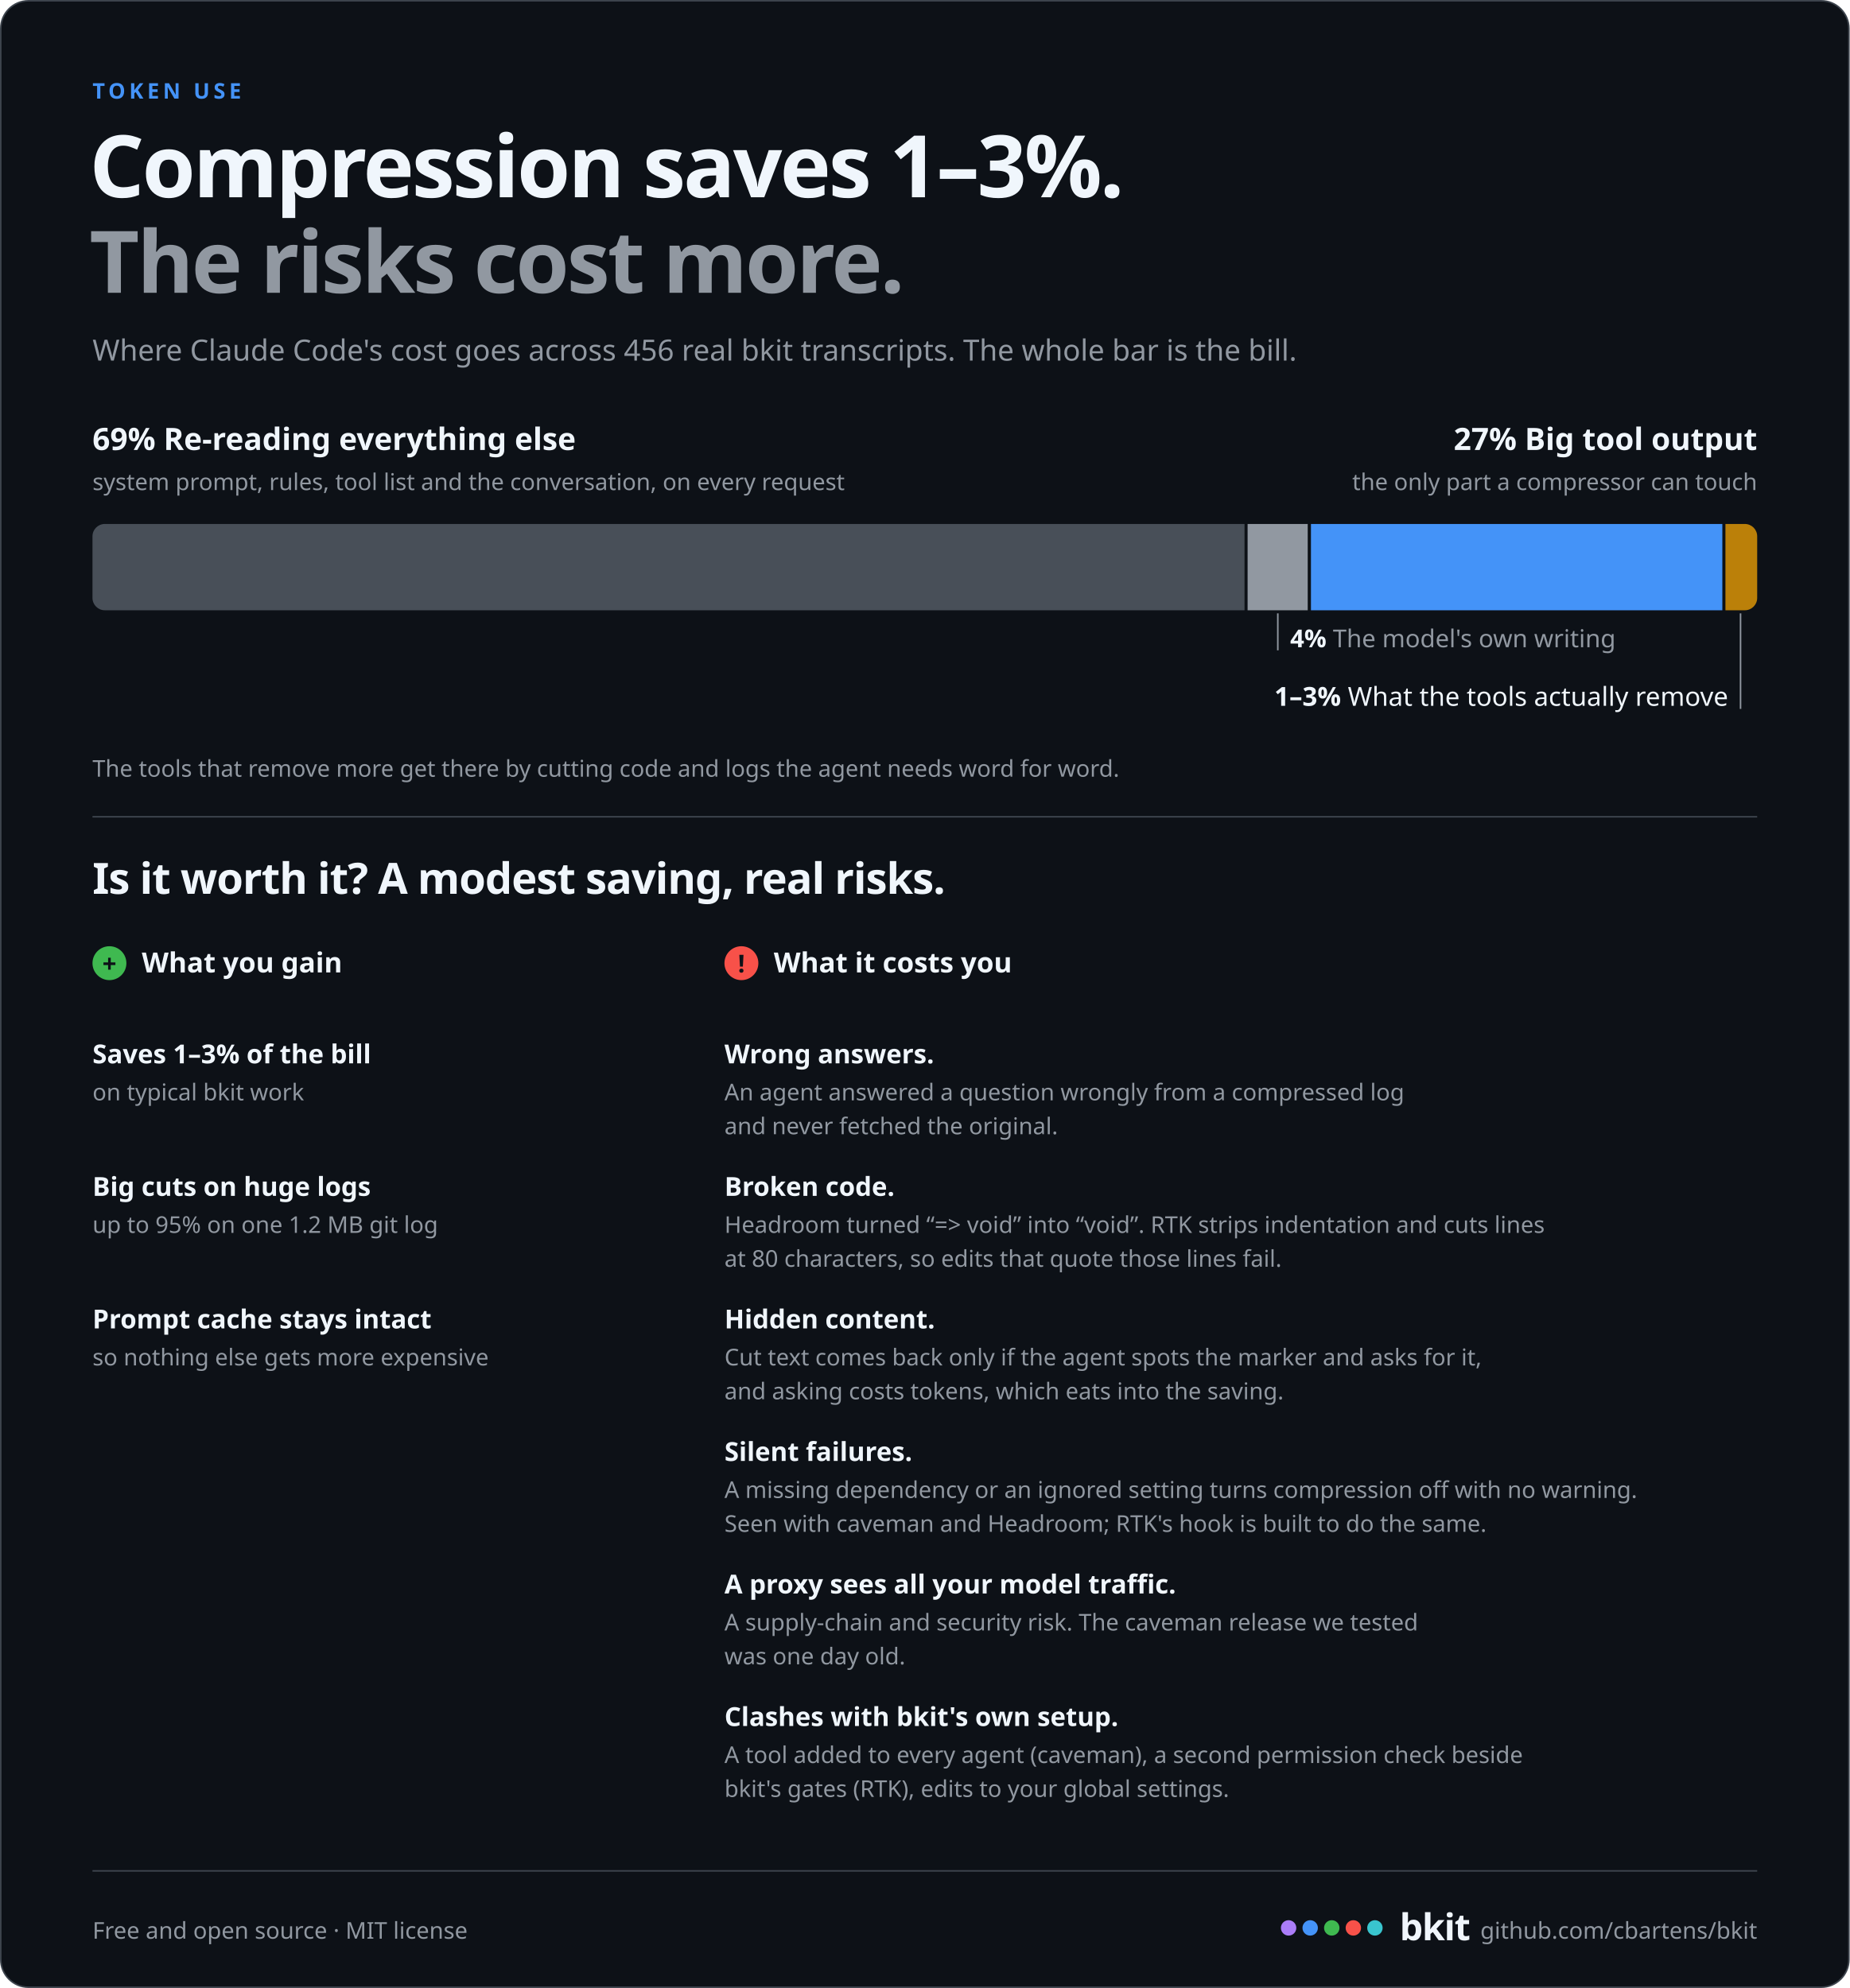
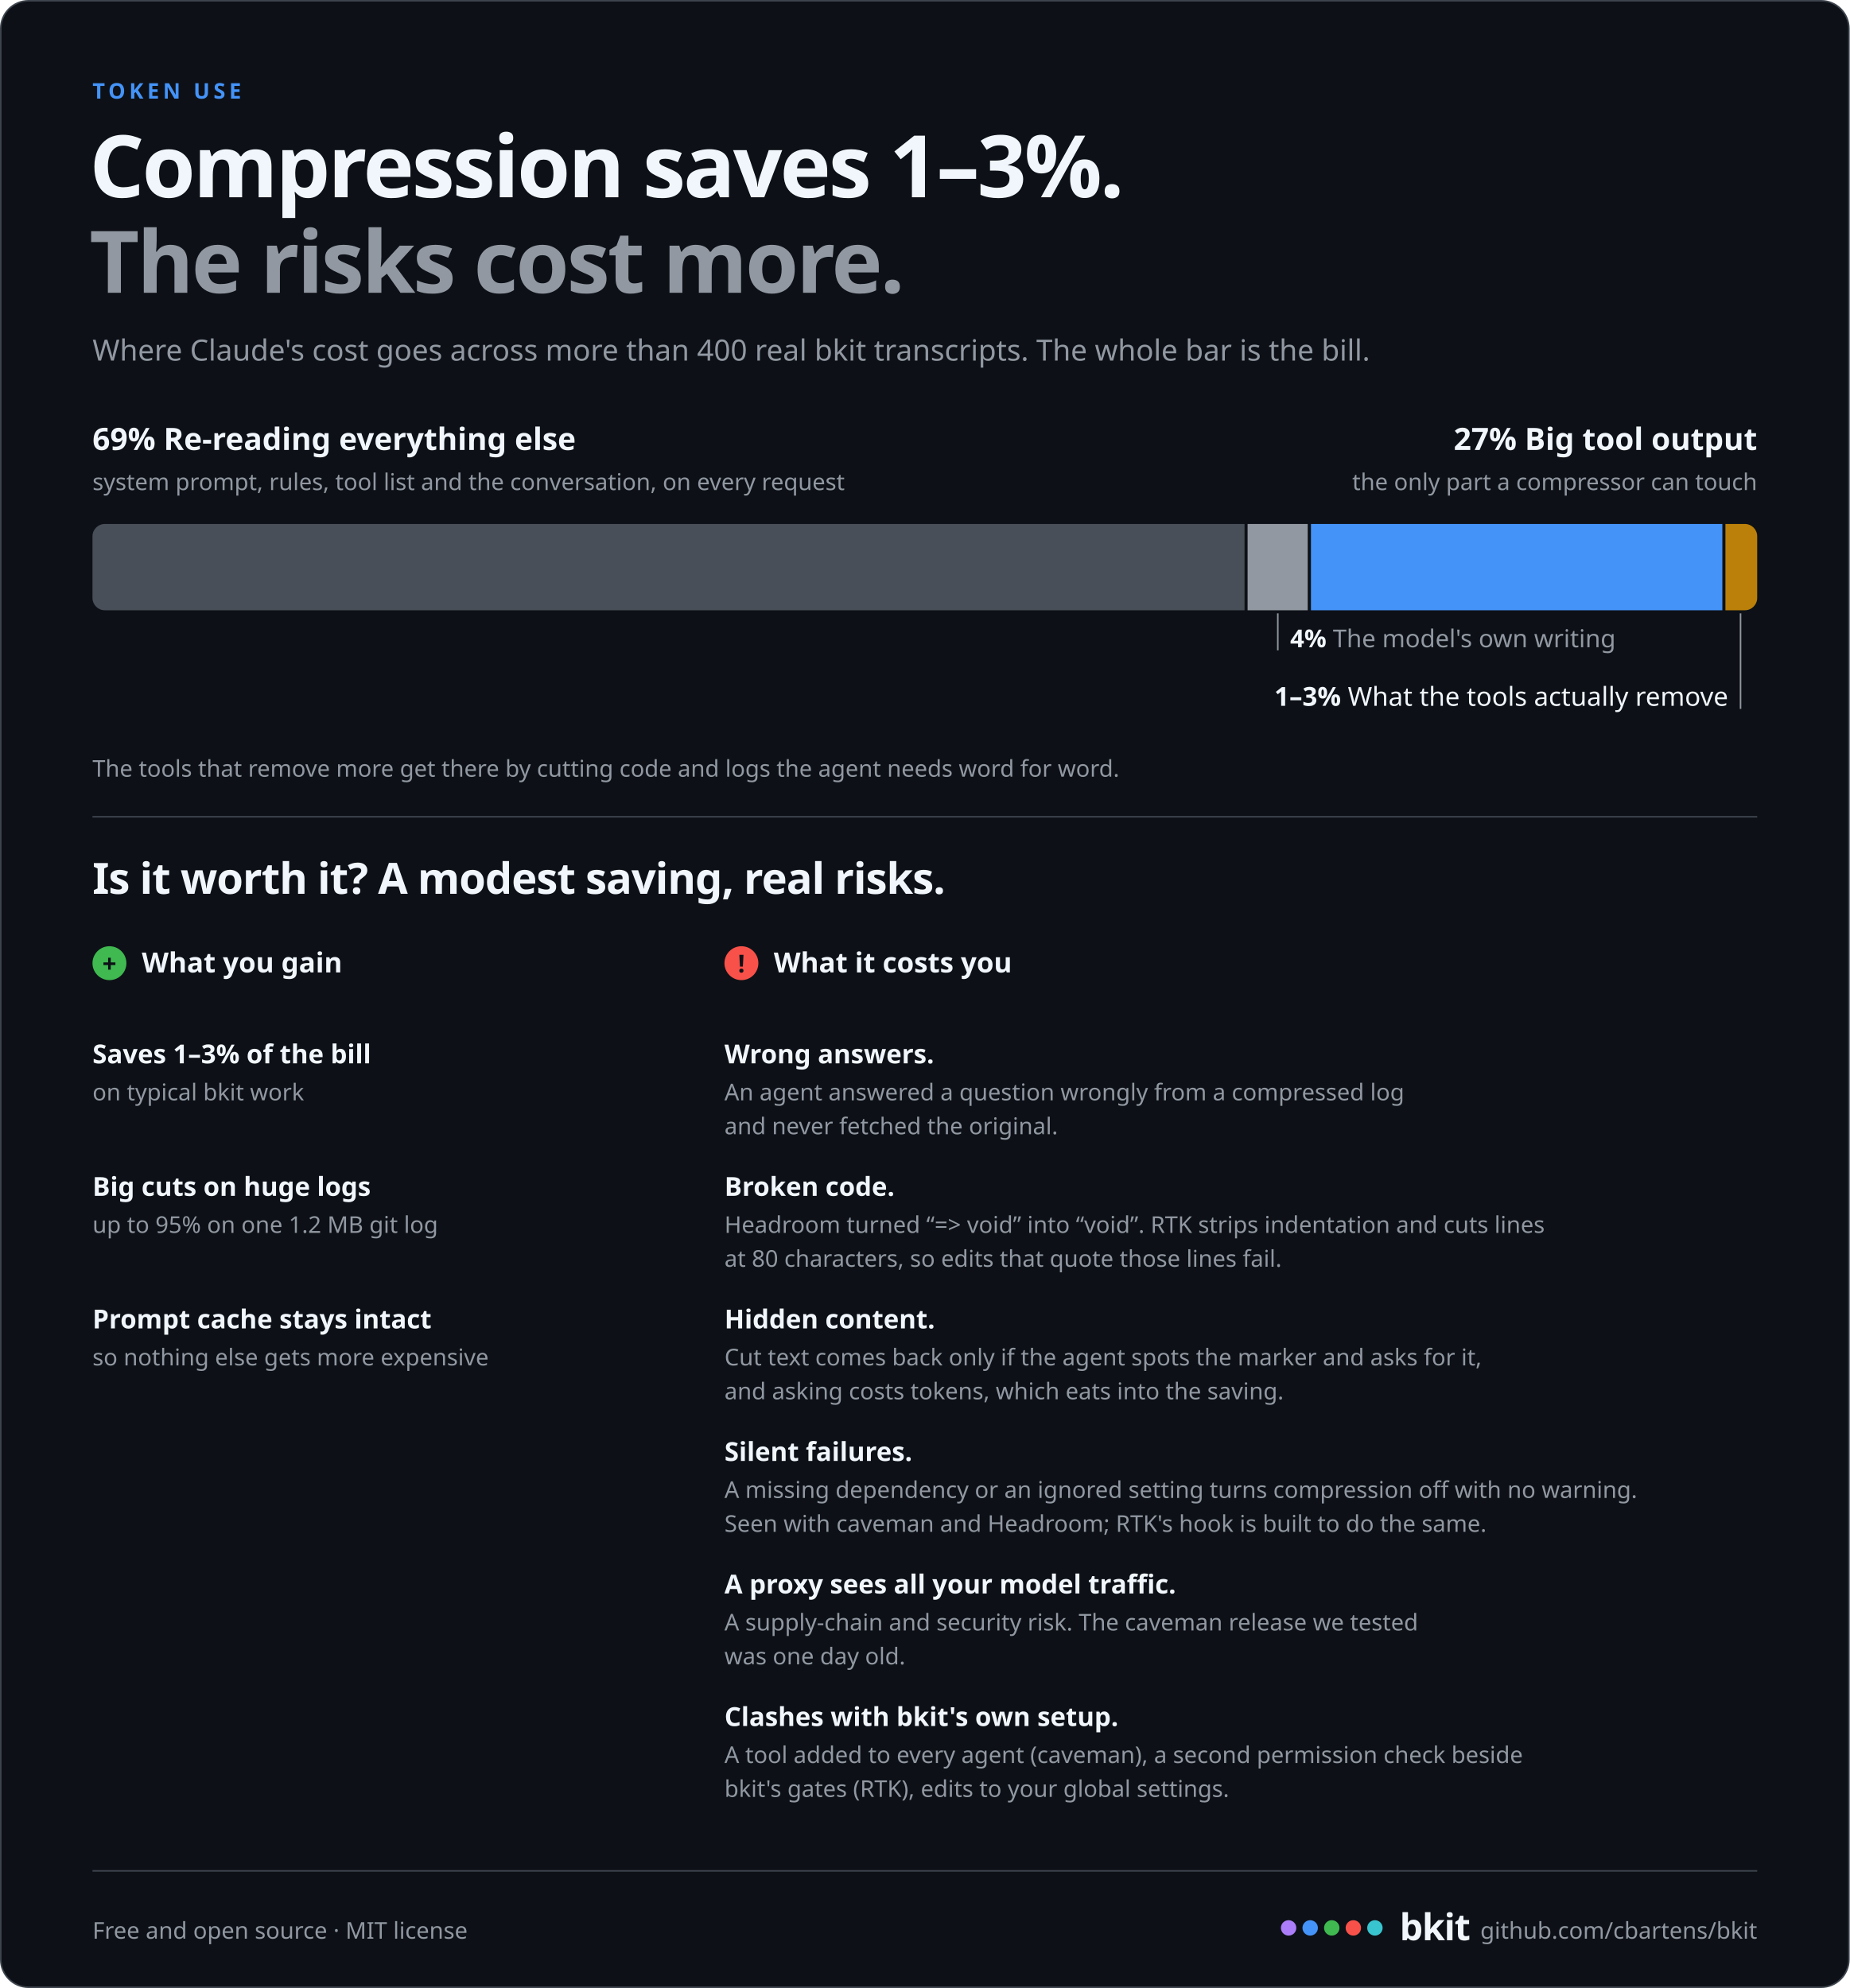
- <svg xmlns="http://www.w3.org/2000/svg" width="1200" height="1290" viewBox="0 0 1200 1290" role="img" aria-label="Compression saves 1 to 3 percent; the risks cost more. Where Claude Code's cost goes across 456 real bkit transcripts: 69 percent is the model re-reading the system prompt, rules, tool list and conversation on every request; 4 percent is the model's own writing; 27 percent is big tool output, the only part a compressor can touch; the tools remove 1 to 3 percent of the bill. What you gain: 1 to 3 percent of the bill saved, big cuts on huge logs, prompt cache intact. What it costs you: wrong answers from compressed logs, broken code when lines are rewritten or cut, hidden content that costs tokens to fetch back, silent failures that turn compression off, a proxy that sees all your model traffic, and clashes with bkit's own setup.">
+ <svg xmlns="http://www.w3.org/2000/svg" width="1200" height="1290" viewBox="0 0 1200 1290" role="img" aria-label="Compression saves 1 to 3 percent; the risks cost more. Where Claude's cost goes across more than 400 real bkit transcripts: 69 percent is the model re-reading the system prompt, rules, tool list and conversation on every request; 4 percent is the model's own writing; 27 percent is big tool output, the only part a compressor can touch; the tools remove 1 to 3 percent of the bill. What you gain: 1 to 3 percent of the bill saved, big cuts on huge logs, prompt cache intact. What it costs you: wrong answers from compressed logs, broken code when lines are rewritten or cut, hidden content that costs tokens to fetch back, silent failures that turn compression off, a proxy that sees all your model traffic, and clashes with bkit's own setup.">
  <rect x="0.5" y="0.5" width="1199" height="1289" rx="18" fill="#0d1117" stroke="#3d444d" />
  <text x="60" y="64" font-family="-apple-system, BlinkMacSystemFont, 'Segoe UI', 'Noto Sans', Helvetica, Arial, sans-serif" font-size="14" font-weight="700" fill="#4493f8" text-anchor="start" letter-spacing="2.4">TOKEN USE</text>
  <text x="58" y="128" font-family="-apple-system, BlinkMacSystemFont, 'Segoe UI', 'Noto Sans', Helvetica, Arial, sans-serif" font-size="56" font-weight="800" fill="#f0f6fc" text-anchor="start" letter-spacing="-1.5">Compression saves 1–3%.</text>
  <text x="58" y="190" font-family="-apple-system, BlinkMacSystemFont, 'Segoe UI', 'Noto Sans', Helvetica, Arial, sans-serif" font-size="56" font-weight="800" fill="#9198a1" text-anchor="start" letter-spacing="-1.5">The risks cost more.</text>
-   <text x="60" y="234" font-family="-apple-system, BlinkMacSystemFont, 'Segoe UI', 'Noto Sans', Helvetica, Arial, sans-serif" font-size="19" font-weight="400" fill="#9198a1" text-anchor="start">Where Claude Code's cost goes across 456 real bkit transcripts. The whole bar is the bill.</text>
+   <text x="60" y="234" font-family="-apple-system, BlinkMacSystemFont, 'Segoe UI', 'Noto Sans', Helvetica, Arial, sans-serif" font-size="19" font-weight="400" fill="#9198a1" text-anchor="start">Where Claude's cost goes across more than 400 real bkit transcripts. The whole bar is the bill.</text>
  <text x="60" y="292" font-family="-apple-system, BlinkMacSystemFont, 'Segoe UI', 'Noto Sans', Helvetica, Arial, sans-serif" font-size="20" font-weight="700" fill="#f0f6fc" text-anchor="start">69%  Re-reading everything else</text>
  <text x="60" y="318" font-family="-apple-system, BlinkMacSystemFont, 'Segoe UI', 'Noto Sans', Helvetica, Arial, sans-serif" font-size="15" font-weight="400" fill="#9198a1" text-anchor="start">system prompt, rules, tool list and the conversation, on every request</text>
  <text x="1140" y="292" font-family="-apple-system, BlinkMacSystemFont, 'Segoe UI', 'Noto Sans', Helvetica, Arial, sans-serif" font-size="20" font-weight="700" fill="#f0f6fc" text-anchor="end">27%  Big tool output</text>
  <text x="1140" y="318" font-family="-apple-system, BlinkMacSystemFont, 'Segoe UI', 'Noto Sans', Helvetica, Arial, sans-serif" font-size="15" font-weight="400" fill="#9198a1" text-anchor="end">the only part a compressor can touch</text>
  <clipPath id="tokens-bar">
    <rect x="60" y="340" width="1080" height="56" rx="8" />
  </clipPath>
  <g clip-path="url(#tokens-bar)">
    <rect x="60.0" y="340" width="747.4" height="56" fill="#484f58" />
    <rect x="809.4" y="340" width="39.0" height="56" fill="#9198a1" />
    <rect x="850.5" y="340" width="266.9" height="56" fill="#4493f8" />
    <rect x="1119.4" y="340" width="20.6" height="56" fill="#bb8009" />
  </g>
  <line x1="829.0" y1="398" x2="829.0" y2="422" stroke="#9198a1" />
  <text x="837.0" y="420" font-family="-apple-system, BlinkMacSystemFont, 'Segoe UI', 'Noto Sans', Helvetica, Arial, sans-serif" font-size="16" fill="#9198a1">
    <tspan font-weight="700" fill="#f0f6fc">4%</tspan>  The model's own writing</text>
  <line x1="1129.2" y1="398" x2="1129.2" y2="460" stroke="#9198a1" />
  <text x="1121.2" y="458" font-family="-apple-system, BlinkMacSystemFont, 'Segoe UI', 'Noto Sans', Helvetica, Arial, sans-serif" font-size="17" fill="#f0f6fc" text-anchor="end">
    <tspan font-weight="800">1–3%</tspan>  What the tools actually remove</text>
  <text x="60" y="504" font-family="-apple-system, BlinkMacSystemFont, 'Segoe UI', 'Noto Sans', Helvetica, Arial, sans-serif" font-size="15" font-weight="400" fill="#9198a1" text-anchor="start">The tools that remove more get there by cutting code and logs the agent needs word for word.</text>
  <line x1="60" y1="530" x2="1140" y2="530" stroke="#3d444d" />
  <text x="60" y="580" font-family="-apple-system, BlinkMacSystemFont, 'Segoe UI', 'Noto Sans', Helvetica, Arial, sans-serif" font-size="28" font-weight="800" fill="#f0f6fc" text-anchor="start" letter-spacing="-0.5">Is it worth it? A modest saving, real risks.</text>
  <circle cx="71" cy="625" r="11" fill="#3fb950" />
  <text x="71" y="631" font-family="-apple-system, BlinkMacSystemFont, 'Segoe UI', 'Noto Sans', Helvetica, Arial, sans-serif" font-size="16" font-weight="800" fill="#0d1117" text-anchor="middle">+</text>
  <text x="92" y="631" font-family="-apple-system, BlinkMacSystemFont, 'Segoe UI', 'Noto Sans', Helvetica, Arial, sans-serif" font-size="18" font-weight="700" fill="#f0f6fc" text-anchor="start">What you gain</text>
  <circle cx="481" cy="625" r="11" fill="#f85149" />
  <text x="481" y="631" font-family="-apple-system, BlinkMacSystemFont, 'Segoe UI', 'Noto Sans', Helvetica, Arial, sans-serif" font-size="16" font-weight="800" fill="#0d1117" text-anchor="middle">!</text>
  <text x="502" y="631" font-family="-apple-system, BlinkMacSystemFont, 'Segoe UI', 'Noto Sans', Helvetica, Arial, sans-serif" font-size="18" font-weight="700" fill="#f0f6fc" text-anchor="start">What it costs you</text>
  <text x="60" y="690" font-family="-apple-system, BlinkMacSystemFont, 'Segoe UI', 'Noto Sans', Helvetica, Arial, sans-serif" font-size="17" font-weight="700" fill="#f0f6fc" text-anchor="start">Saves 1–3% of the bill</text>
  <text x="60" y="714" font-family="-apple-system, BlinkMacSystemFont, 'Segoe UI', 'Noto Sans', Helvetica, Arial, sans-serif" font-size="15" font-weight="400" fill="#9198a1" text-anchor="start">on typical bkit work</text>
  <text x="60" y="776" font-family="-apple-system, BlinkMacSystemFont, 'Segoe UI', 'Noto Sans', Helvetica, Arial, sans-serif" font-size="17" font-weight="700" fill="#f0f6fc" text-anchor="start">Big cuts on huge logs</text>
  <text x="60" y="800" font-family="-apple-system, BlinkMacSystemFont, 'Segoe UI', 'Noto Sans', Helvetica, Arial, sans-serif" font-size="15" font-weight="400" fill="#9198a1" text-anchor="start">up to 95% on one 1.2 MB git log</text>
  <text x="60" y="862" font-family="-apple-system, BlinkMacSystemFont, 'Segoe UI', 'Noto Sans', Helvetica, Arial, sans-serif" font-size="17" font-weight="700" fill="#f0f6fc" text-anchor="start">Prompt cache stays intact</text>
  <text x="60" y="886" font-family="-apple-system, BlinkMacSystemFont, 'Segoe UI', 'Noto Sans', Helvetica, Arial, sans-serif" font-size="15" font-weight="400" fill="#9198a1" text-anchor="start">so nothing else gets more expensive</text>
  <text x="470" y="690" font-family="-apple-system, BlinkMacSystemFont, 'Segoe UI', 'Noto Sans', Helvetica, Arial, sans-serif" font-size="17" font-weight="700" fill="#f0f6fc" text-anchor="start">Wrong answers.</text>
  <text x="470" y="714" font-family="-apple-system, BlinkMacSystemFont, 'Segoe UI', 'Noto Sans', Helvetica, Arial, sans-serif" font-size="15" font-weight="400" fill="#9198a1" text-anchor="start">An agent answered a question wrongly from a compressed log</text>
  <text x="470" y="736" font-family="-apple-system, BlinkMacSystemFont, 'Segoe UI', 'Noto Sans', Helvetica, Arial, sans-serif" font-size="15" font-weight="400" fill="#9198a1" text-anchor="start">and never fetched the original.</text>
  <text x="470" y="776" font-family="-apple-system, BlinkMacSystemFont, 'Segoe UI', 'Noto Sans', Helvetica, Arial, sans-serif" font-size="17" font-weight="700" fill="#f0f6fc" text-anchor="start">Broken code.</text>
  <text x="470" y="800" font-family="-apple-system, BlinkMacSystemFont, 'Segoe UI', 'Noto Sans', Helvetica, Arial, sans-serif" font-size="15" font-weight="400" fill="#9198a1" text-anchor="start">Headroom turned “=&gt; void” into “void”. RTK strips indentation and cuts lines</text>
  <text x="470" y="822" font-family="-apple-system, BlinkMacSystemFont, 'Segoe UI', 'Noto Sans', Helvetica, Arial, sans-serif" font-size="15" font-weight="400" fill="#9198a1" text-anchor="start">at 80 characters, so edits that quote those lines fail.</text>
  <text x="470" y="862" font-family="-apple-system, BlinkMacSystemFont, 'Segoe UI', 'Noto Sans', Helvetica, Arial, sans-serif" font-size="17" font-weight="700" fill="#f0f6fc" text-anchor="start">Hidden content.</text>
  <text x="470" y="886" font-family="-apple-system, BlinkMacSystemFont, 'Segoe UI', 'Noto Sans', Helvetica, Arial, sans-serif" font-size="15" font-weight="400" fill="#9198a1" text-anchor="start">Cut text comes back only if the agent spots the marker and asks for it,</text>
  <text x="470" y="908" font-family="-apple-system, BlinkMacSystemFont, 'Segoe UI', 'Noto Sans', Helvetica, Arial, sans-serif" font-size="15" font-weight="400" fill="#9198a1" text-anchor="start">and asking costs tokens, which eats into the saving.</text>
  <text x="470" y="948" font-family="-apple-system, BlinkMacSystemFont, 'Segoe UI', 'Noto Sans', Helvetica, Arial, sans-serif" font-size="17" font-weight="700" fill="#f0f6fc" text-anchor="start">Silent failures.</text>
  <text x="470" y="972" font-family="-apple-system, BlinkMacSystemFont, 'Segoe UI', 'Noto Sans', Helvetica, Arial, sans-serif" font-size="15" font-weight="400" fill="#9198a1" text-anchor="start">A missing dependency or an ignored setting turns compression off with no warning.</text>
  <text x="470" y="994" font-family="-apple-system, BlinkMacSystemFont, 'Segoe UI', 'Noto Sans', Helvetica, Arial, sans-serif" font-size="15" font-weight="400" fill="#9198a1" text-anchor="start">Seen with caveman and Headroom; RTK's hook is built to do the same.</text>
  <text x="470" y="1034" font-family="-apple-system, BlinkMacSystemFont, 'Segoe UI', 'Noto Sans', Helvetica, Arial, sans-serif" font-size="17" font-weight="700" fill="#f0f6fc" text-anchor="start">A proxy sees all your model traffic.</text>
  <text x="470" y="1058" font-family="-apple-system, BlinkMacSystemFont, 'Segoe UI', 'Noto Sans', Helvetica, Arial, sans-serif" font-size="15" font-weight="400" fill="#9198a1" text-anchor="start">A supply-chain and security risk. The caveman release we tested</text>
  <text x="470" y="1080" font-family="-apple-system, BlinkMacSystemFont, 'Segoe UI', 'Noto Sans', Helvetica, Arial, sans-serif" font-size="15" font-weight="400" fill="#9198a1" text-anchor="start">was one day old.</text>
  <text x="470" y="1120" font-family="-apple-system, BlinkMacSystemFont, 'Segoe UI', 'Noto Sans', Helvetica, Arial, sans-serif" font-size="17" font-weight="700" fill="#f0f6fc" text-anchor="start">Clashes with bkit's own setup.</text>
  <text x="470" y="1144" font-family="-apple-system, BlinkMacSystemFont, 'Segoe UI', 'Noto Sans', Helvetica, Arial, sans-serif" font-size="15" font-weight="400" fill="#9198a1" text-anchor="start">A tool added to every agent (caveman), a second permission check beside</text>
  <text x="470" y="1166" font-family="-apple-system, BlinkMacSystemFont, 'Segoe UI', 'Noto Sans', Helvetica, Arial, sans-serif" font-size="15" font-weight="400" fill="#9198a1" text-anchor="start">bkit's gates (RTK), edits to your global settings.</text>
  <line x1="60" y1="1214" x2="1140" y2="1214" stroke="#3d444d" />
  <circle cx="836" cy="1251" r="5" fill="#ab7df8" />
  <circle cx="850" cy="1251" r="5" fill="#4493f8" />
  <circle cx="864" cy="1251" r="5" fill="#3fb950" />
  <circle cx="878" cy="1251" r="5" fill="#f85149" />
  <circle cx="892" cy="1251" r="5" fill="#39c5cf" />
  <text x="60" y="1258" font-family="-apple-system, BlinkMacSystemFont, 'Segoe UI', 'Noto Sans', Helvetica, Arial, sans-serif" font-size="15" font-weight="400" fill="#9198a1" text-anchor="start">Free and open source  ·  MIT license</text>
  <text x="908" y="1259" font-family="-apple-system, BlinkMacSystemFont, 'Segoe UI', 'Noto Sans', Helvetica, Arial, sans-serif" font-size="24" font-weight="800" fill="#f0f6fc" text-anchor="start" letter-spacing="-0.6">bkit</text>
  <text x="1140" y="1258" font-family="-apple-system, BlinkMacSystemFont, 'Segoe UI', 'Noto Sans', Helvetica, Arial, sans-serif" font-size="15" font-weight="400" fill="#9198a1" text-anchor="end">github.com/cbartens/bkit</text>
</svg>
